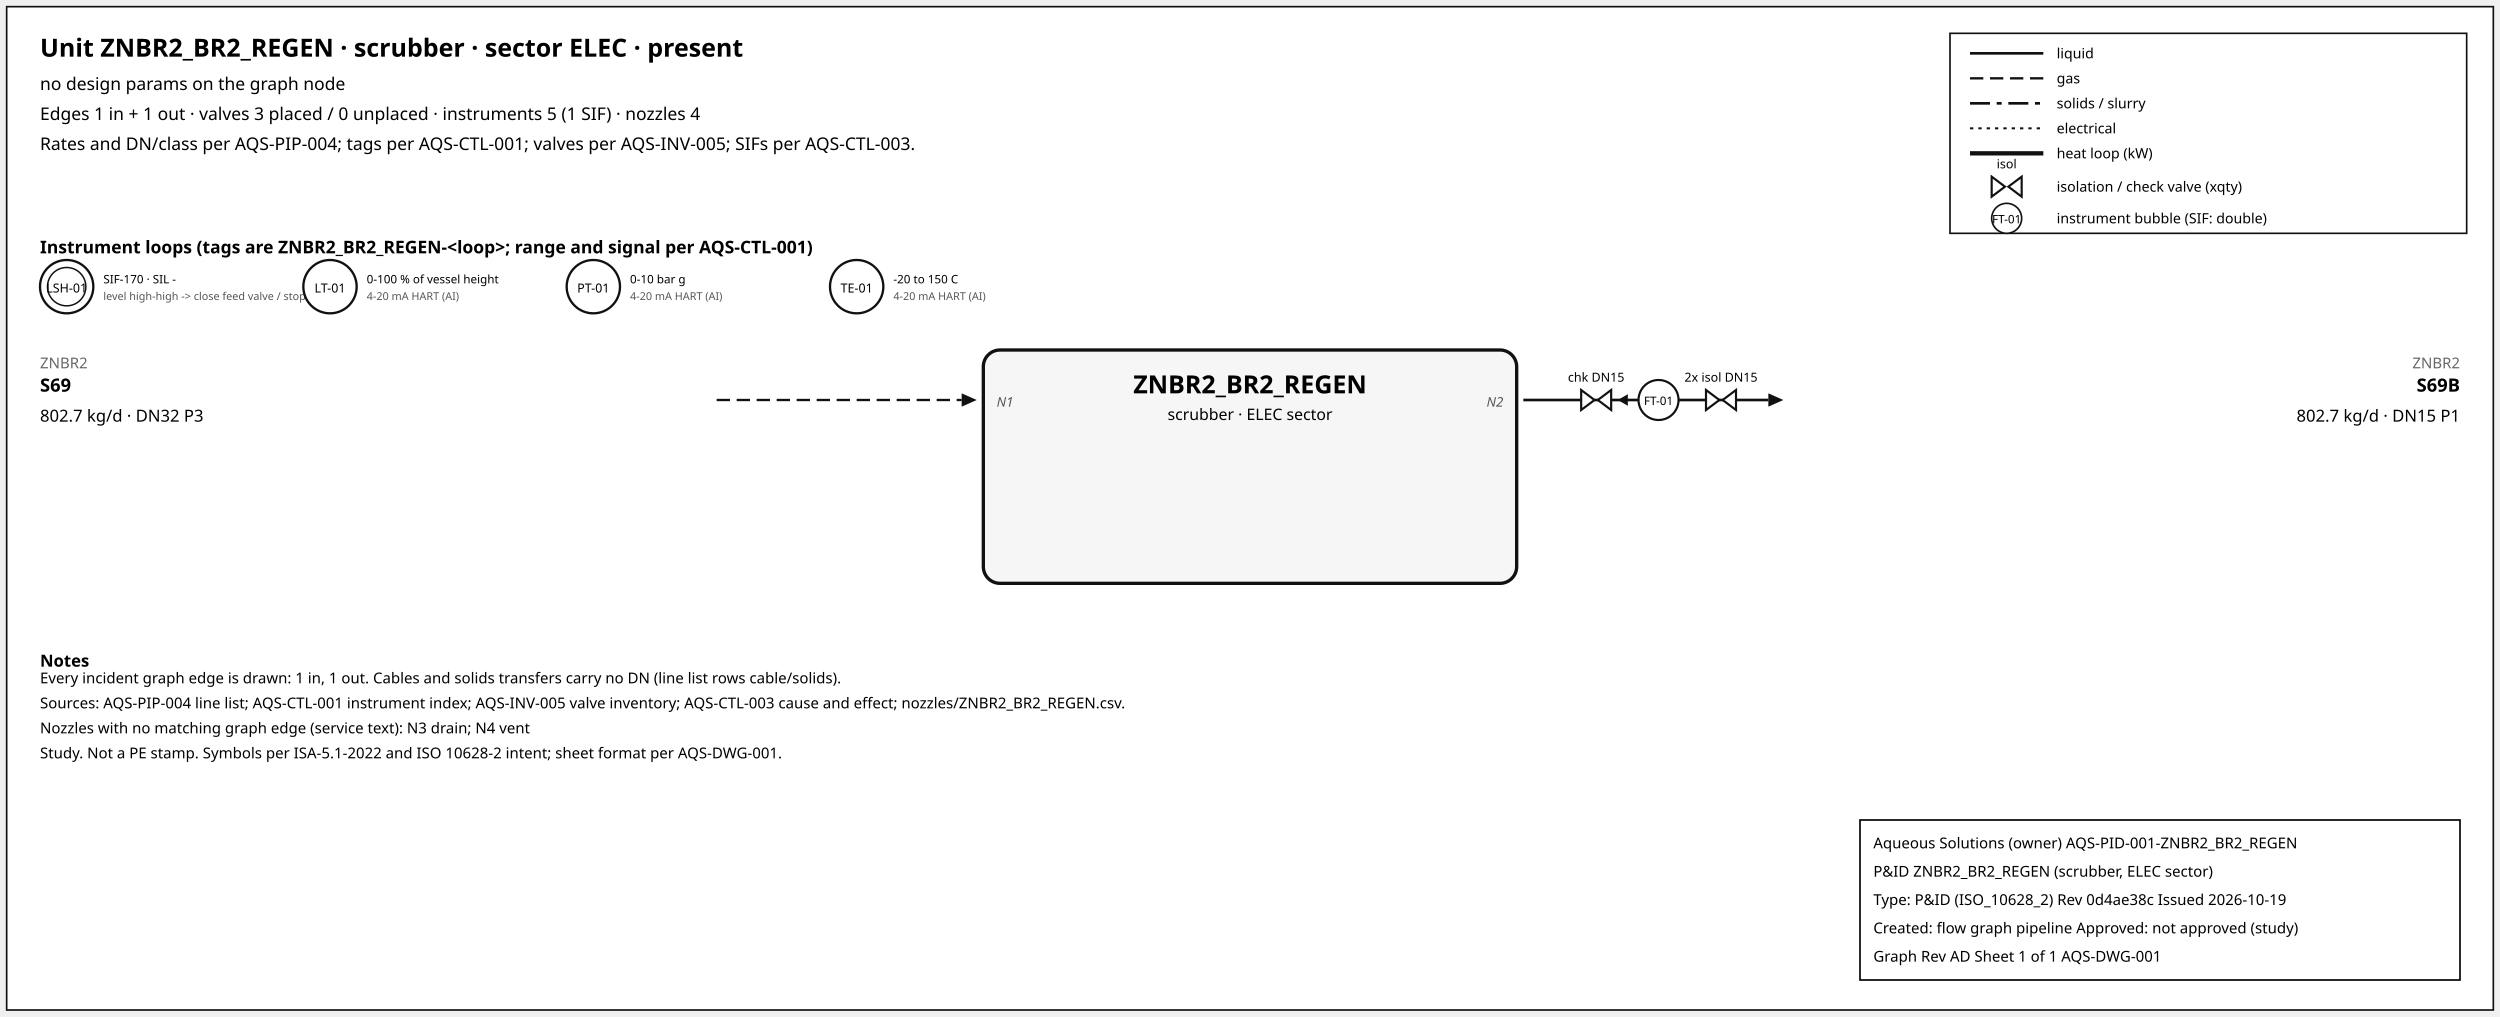
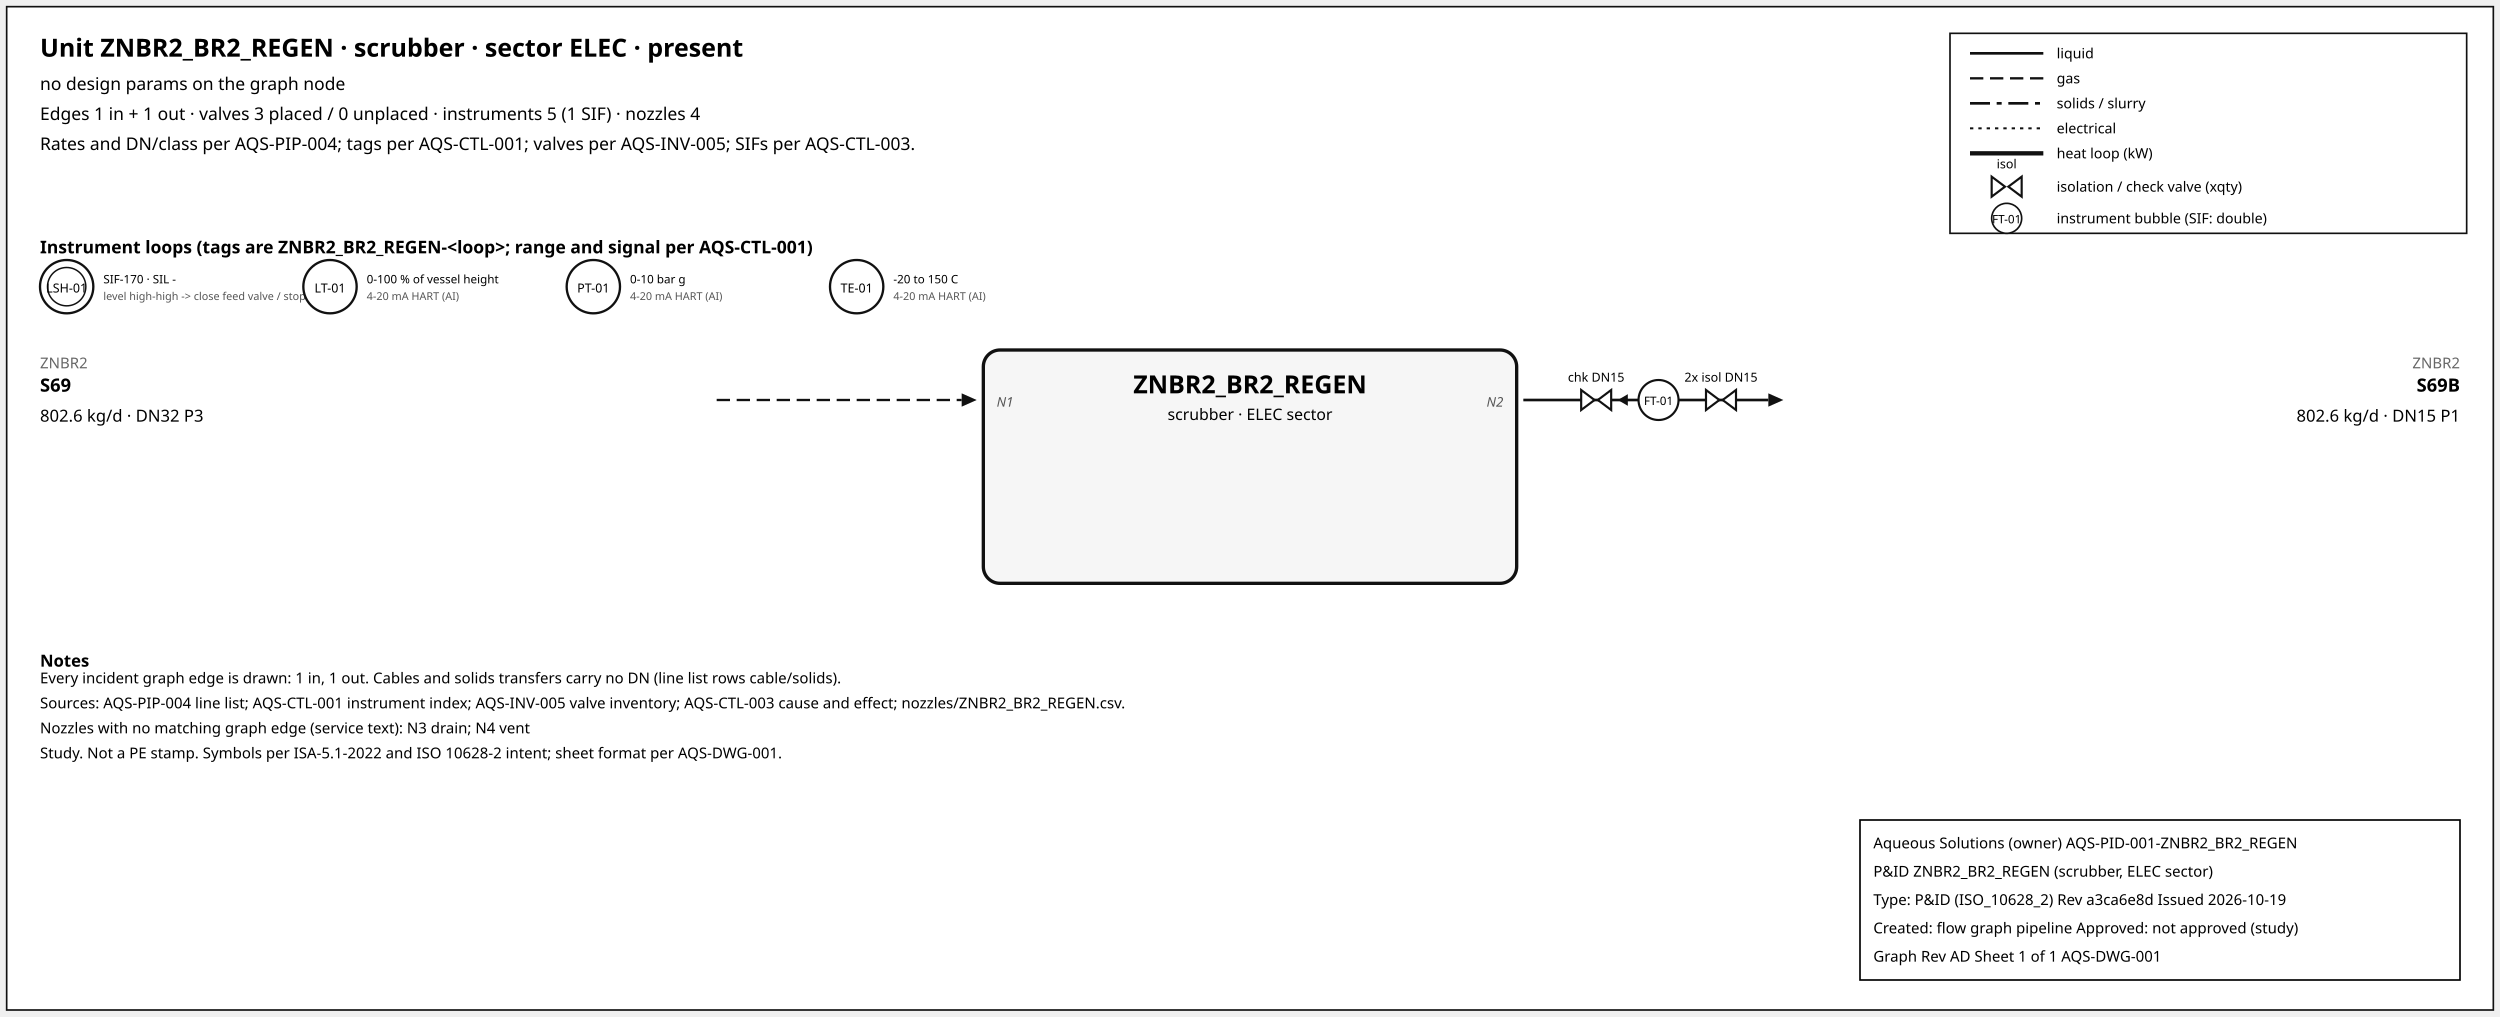
<svg xmlns="http://www.w3.org/2000/svg" width="1500" height="610" font-family="sans-serif">
  <rect x="4" y="4" width="1492" height="602" fill="white" stroke="#111" />
  <text x="24" y="34" font-size="15" font-weight="600">Unit ZNBR2_BR2_REGEN · scrubber · sector ELEC · present</text>
  <text x="24" y="54" font-size="10.5">no design params on the graph node</text>
  <text x="24" y="72" font-size="10.5">Edges 1 in + 1 out · valves 3 placed / 0 unplaced · instruments 5 (1 SIF) · nozzles 4</text>
  <text x="24" y="90" font-size="10.5">Rates and DN/class per AQS-PIP-004; tags per AQS-CTL-001; valves per AQS-INV-005; SIFs per AQS-CTL-003.</text>
  <rect x="1170" y="20" width="310" height="120" fill="white" stroke="#111" />
  <line x1="1182" y1="32" x2="1226" y2="32" stroke="#111" stroke-width="1.6" />
  <text x="1234" y="35" font-size="8.5">liquid</text>
  <line x1="1182" y1="47" x2="1226" y2="47" stroke="#111" stroke-width="1.4" stroke-dasharray="8,4" />
  <text x="1234" y="50" font-size="8.5">gas</text>
  <line x1="1182" y1="62" x2="1226" y2="62" stroke="#111" stroke-width="1.6" stroke-dasharray="12,4,3,4" />
  <text x="1234" y="65" font-size="8.5">solids / slurry</text>
  <line x1="1182" y1="77" x2="1226" y2="77" stroke="#111" stroke-width="1.2" stroke-dasharray="2,3" />
  <text x="1234" y="80" font-size="8.5">electrical</text>
  <line x1="1182" y1="92" x2="1226" y2="92" stroke="#111" stroke-width="2.6" />
  <text x="1234" y="95" font-size="8.5">heat loop (kW)</text>
  <path d="M 1195.0,106 L 1203.0,112 L 1195.0,118 Z M 1213.0,106 L 1205.0,112 L 1213.0,118 Z" fill="white" stroke="#111" stroke-width="1.3" />
  <text x="1204.0" y="101.0" font-size="7.5" text-anchor="middle">isol</text>
  <text x="1234" y="115" font-size="8.5">isolation / check valve (xqty)</text>
  <circle cx="1204" cy="131" r="9" fill="white" stroke="#111" />
  <text x="1204" y="134" font-size="7" text-anchor="middle">FT-01</text>
  <text x="1234" y="134" font-size="8.5">instrument bubble (SIF: double)</text>
  <text x="24" y="152" font-size="10.5" font-weight="600">Instrument loops (tags are ZNBR2_BR2_REGEN-&lt;loop&gt;; range and signal per AQS-CTL-001)</text>
  <circle cx="40" cy="172" r="16" fill="white" stroke="#111" stroke-width="1.4" />
  <circle cx="40" cy="172" r="11.5" fill="none" stroke="#111" stroke-width="0.9" />
  <text x="40" y="175.5" font-size="7.5" text-anchor="middle">LSH-01</text>
  <text x="62" y="170" font-size="7">SIF-170 · SIL -</text>
  <text x="62" y="180" font-size="6.5" fill="#555">level high-high -&gt; close feed valve / stop f</text>
  <circle cx="198" cy="172" r="16" fill="white" stroke="#111" stroke-width="1.4" />
  <text x="198" y="175.5" font-size="7.5" text-anchor="middle">LT-01</text>
  <text x="220" y="170" font-size="7">0-100 % of vessel height</text>
  <text x="220" y="180" font-size="6.5" fill="#555">4-20 mA HART (AI)</text>
  <circle cx="356" cy="172" r="16" fill="white" stroke="#111" stroke-width="1.4" />
  <text x="356" y="175.5" font-size="7.5" text-anchor="middle">PT-01</text>
  <text x="378" y="170" font-size="7">0-10 bar g</text>
  <text x="378" y="180" font-size="6.5" fill="#555">4-20 mA HART (AI)</text>
  <circle cx="514" cy="172" r="16" fill="white" stroke="#111" stroke-width="1.4" />
  <text x="514" y="175.5" font-size="7.5" text-anchor="middle">TE-01</text>
  <text x="536" y="170" font-size="7">-20 to 150 C</text>
  <text x="536" y="180" font-size="6.5" fill="#555">4-20 mA HART (AI)</text>
  <rect x="590" y="210" width="320" height="140" rx="10" fill="#f6f6f6" stroke="#111" stroke-width="2" />
  <text x="750.0" y="236" font-size="15" font-weight="700" text-anchor="middle">ZNBR2_BR2_REGEN</text>
  <text x="750.0" y="252" font-size="9.5" text-anchor="middle">scrubber · ELEC sector</text>
  <line x1="430" y1="240" x2="577" y2="240" stroke="#111" stroke-width="1.4" stroke-dasharray="8,4" class="edge-in" />
  <polygon points="586,240 577,236 577,244" fill="#111" />
  <text x="24" y="221" font-size="9" fill="#666" text-anchor="start">ZNBR2</text>
  <text x="24" y="235" font-size="11" font-weight="600" text-anchor="start">S69</text>
-   <text x="24" y="253" font-size="10" text-anchor="start">802.7 kg/d · DN32 P3</text>
+   <text x="24" y="253" font-size="10" text-anchor="start">802.6 kg/d · DN32 P3</text>
  <text x="598" y="244" font-size="8" font-style="italic" fill="#555" text-anchor="start">N1</text>
  <line x1="914" y1="240" x2="1061" y2="240" stroke="#111" stroke-width="1.6" class="edge-out" />
  <polygon points="1070,240 1061,236 1061,244" fill="#111" />
  <text x="1476" y="221" font-size="9" fill="#666" text-anchor="end">ZNBR2</text>
  <text x="1476" y="235" font-size="11" font-weight="600" text-anchor="end">S69B</text>
-   <text x="1476" y="253" font-size="10" text-anchor="end">802.7 kg/d · DN15 P1</text>
+   <text x="1476" y="253" font-size="10" text-anchor="end">802.6 kg/d · DN15 P1</text>
  <text x="902" y="244" font-size="8" font-style="italic" fill="#555" text-anchor="end">N2</text>
  <line x1="979.7" y1="240" x2="971.7" y2="240" stroke="#111" stroke-width="1.2" />
  <polygon points="970.7,240 976.7,236.5 976.7,243.5" fill="#111" />
  <path d="M 948.7,234 L 956.7,240 L 948.7,246 Z M 966.7,234 L 958.7,240 L 966.7,246 Z" fill="white" stroke="#111" stroke-width="1.3" />
  <text x="957.7" y="229.0" font-size="7.5" text-anchor="middle">chk DN15</text>
  <path d="M 1023.6,234 L 1031.6,240 L 1023.6,246 Z M 1041.6,234 L 1033.6,240 L 1041.6,246 Z" fill="white" stroke="#111" stroke-width="1.3" />
  <text x="1032.6" y="229.0" font-size="7.5" text-anchor="middle">2x isol DN15</text>
  <circle cx="995.12" cy="240" r="12" fill="white" stroke="#111" stroke-width="1.3" />
  <text x="995.12" y="243" font-size="7" text-anchor="middle">FT-01</text>
  <text x="24" y="400" font-size="10" font-weight="600">Notes</text>
  <text x="24" y="410" font-size="9">Every incident graph edge is drawn: 1 in, 1 out. Cables and solids transfers carry no DN (line list rows cable/solids).</text>
  <text x="24" y="425" font-size="9">Sources: AQS-PIP-004 line list; AQS-CTL-001 instrument index; AQS-INV-005 valve inventory; AQS-CTL-003 cause and effect; nozzles/ZNBR2_BR2_REGEN.csv.</text>
  <text x="24" y="440" font-size="9">Nozzles with no matching graph edge (service text): N3 drain; N4 vent</text>
  <text x="24" y="455" font-size="9">Study. Not a PE stamp. Symbols per ISA-5.1-2022 and ISO 10628-2 intent; sheet format per AQS-DWG-001.</text>
  <g id="aqs-title-block">
    <rect x="1116" y="492" width="360" height="96" fill="white" stroke="black" stroke-width="1" />
    <text x="1124" y="509" font-size="9">Aqueous Solutions (owner)   AQS-PID-001-ZNBR2_BR2_REGEN</text>
    <text x="1124" y="526" font-size="9">P&amp;ID ZNBR2_BR2_REGEN (scrubber, ELEC sector)</text>
-     <text x="1124" y="543" font-size="9">Type: P&amp;ID (ISO_10628_2)   Rev 0d4ae38c   Issued 2026-10-19</text>
+     <text x="1124" y="543" font-size="9">Type: P&amp;ID (ISO_10628_2)   Rev a3ca6e8d   Issued 2026-10-19</text>
    <text x="1124" y="560" font-size="9">Created: flow graph pipeline   Approved: not approved (study)</text>
    <text x="1124" y="577" font-size="9">Graph Rev AD   Sheet 1 of 1   AQS-DWG-001</text>
  </g>
</svg>
